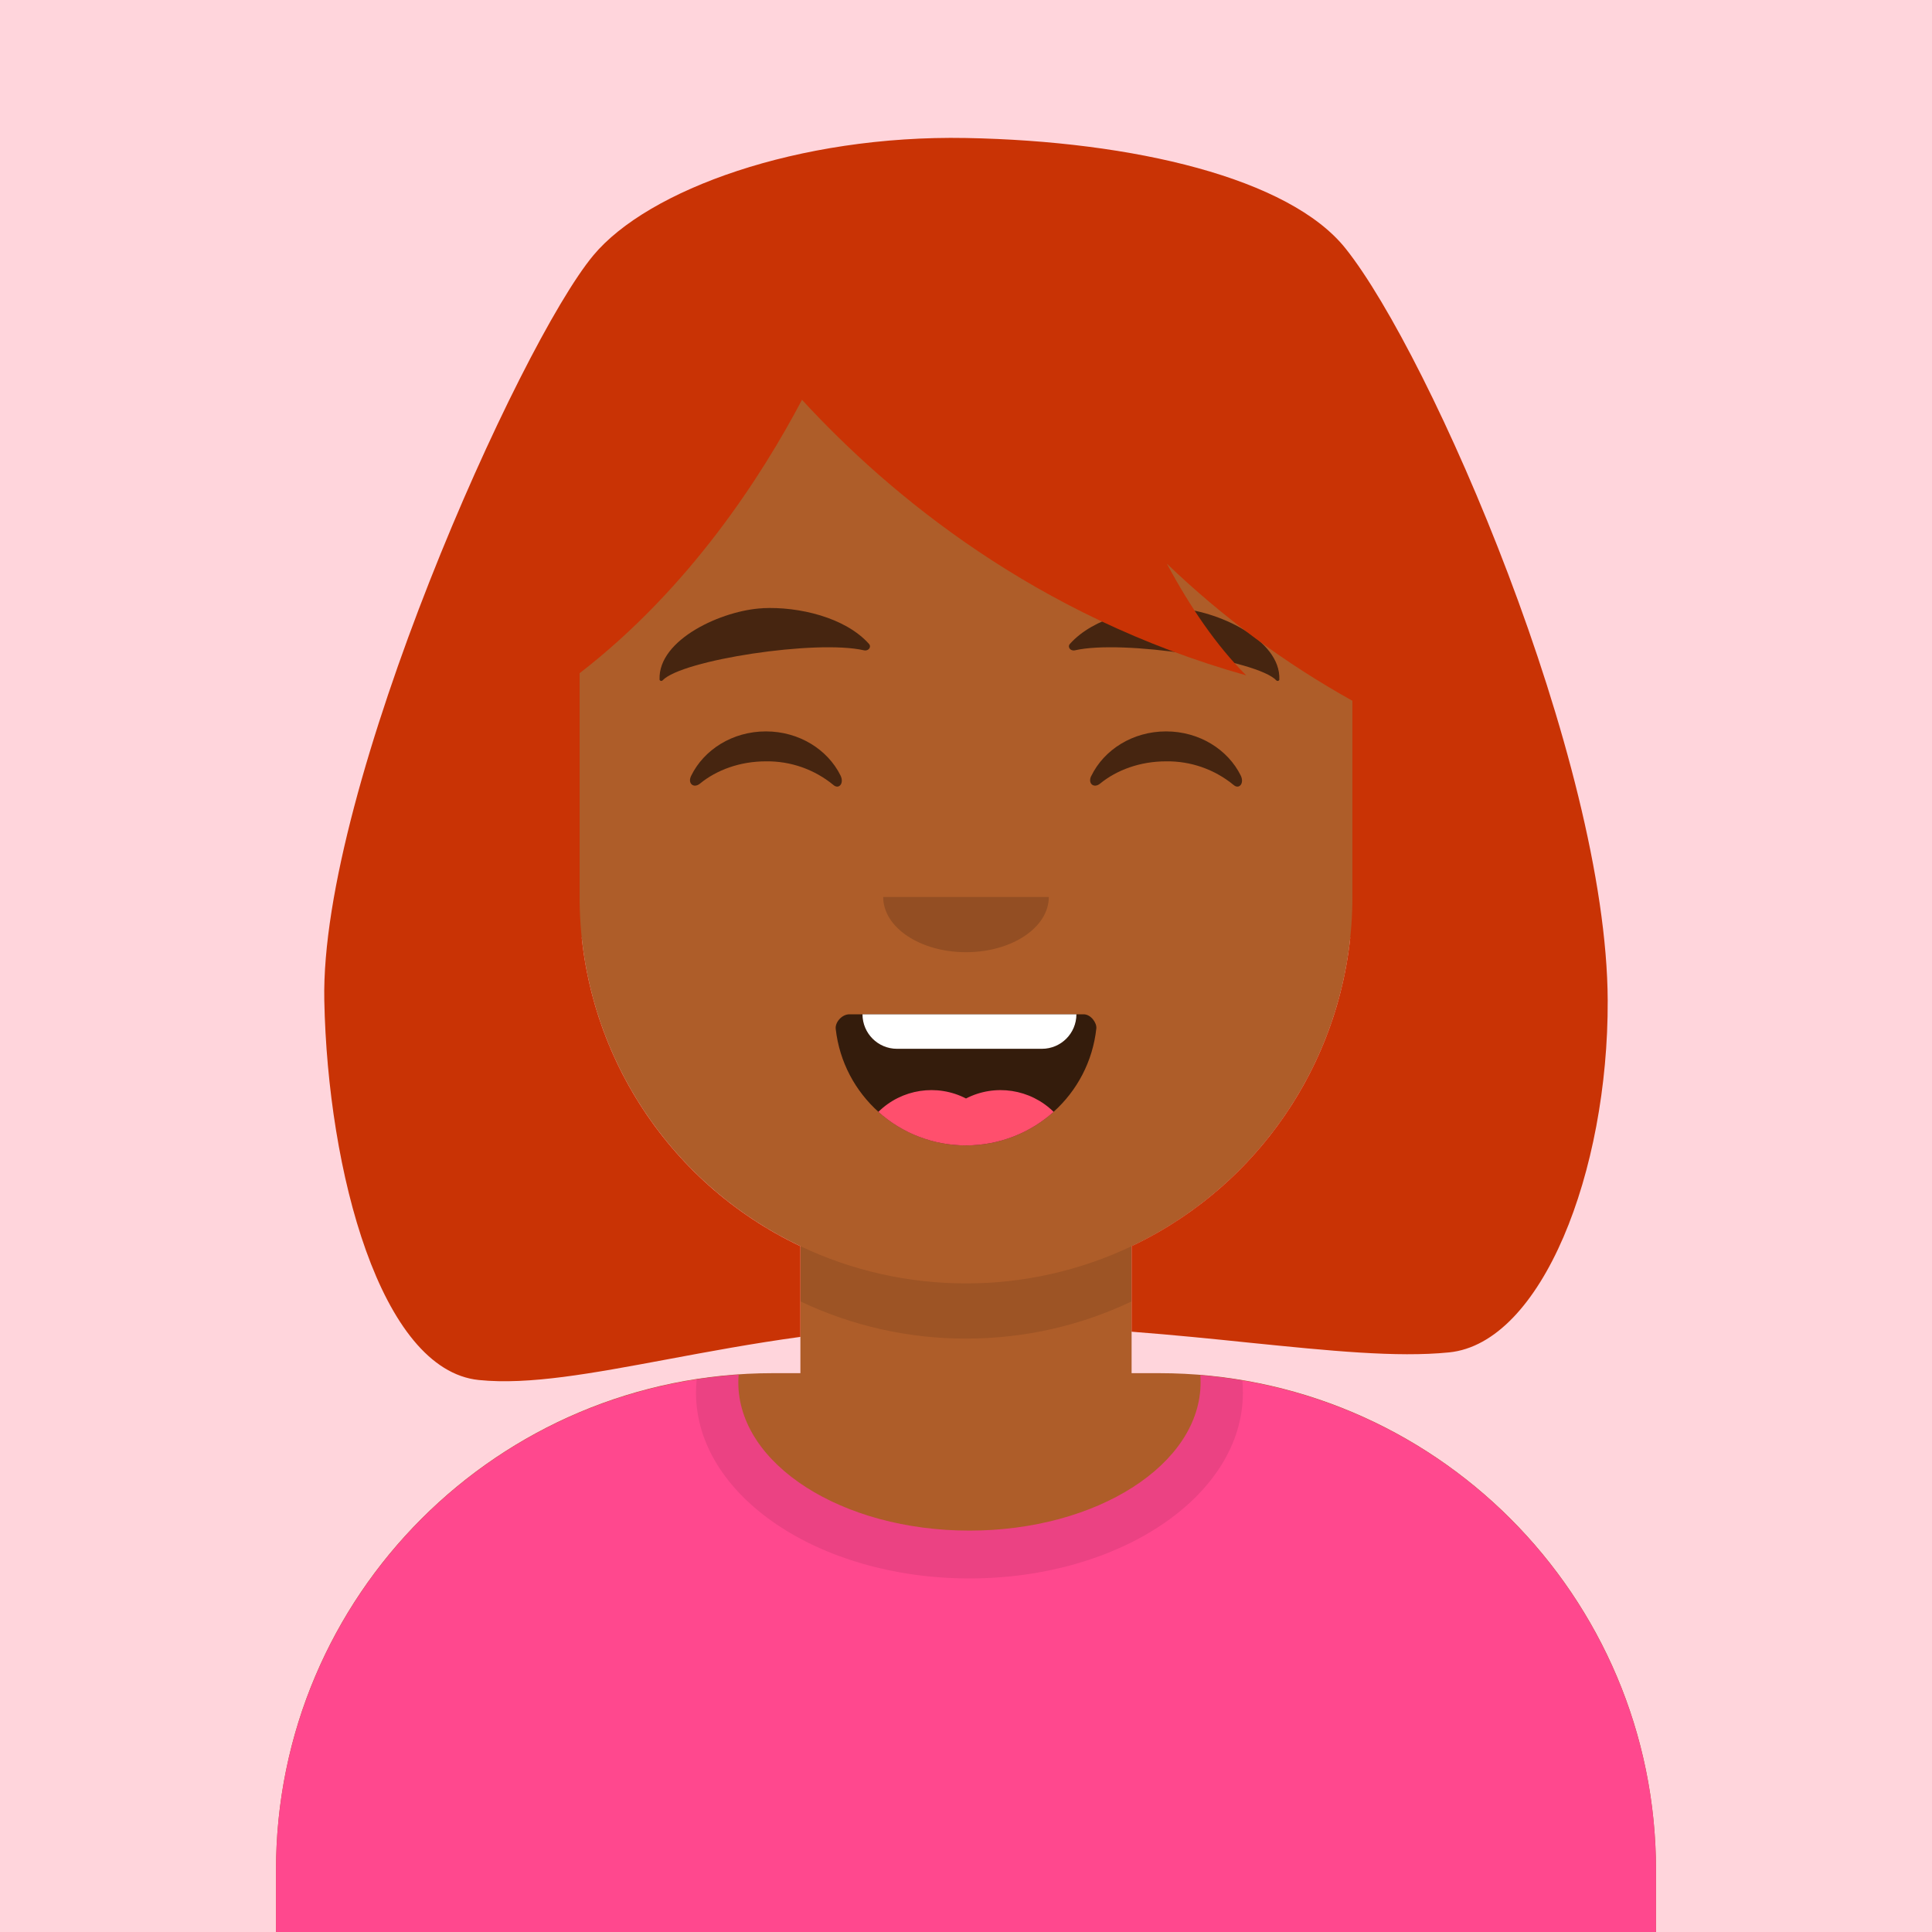
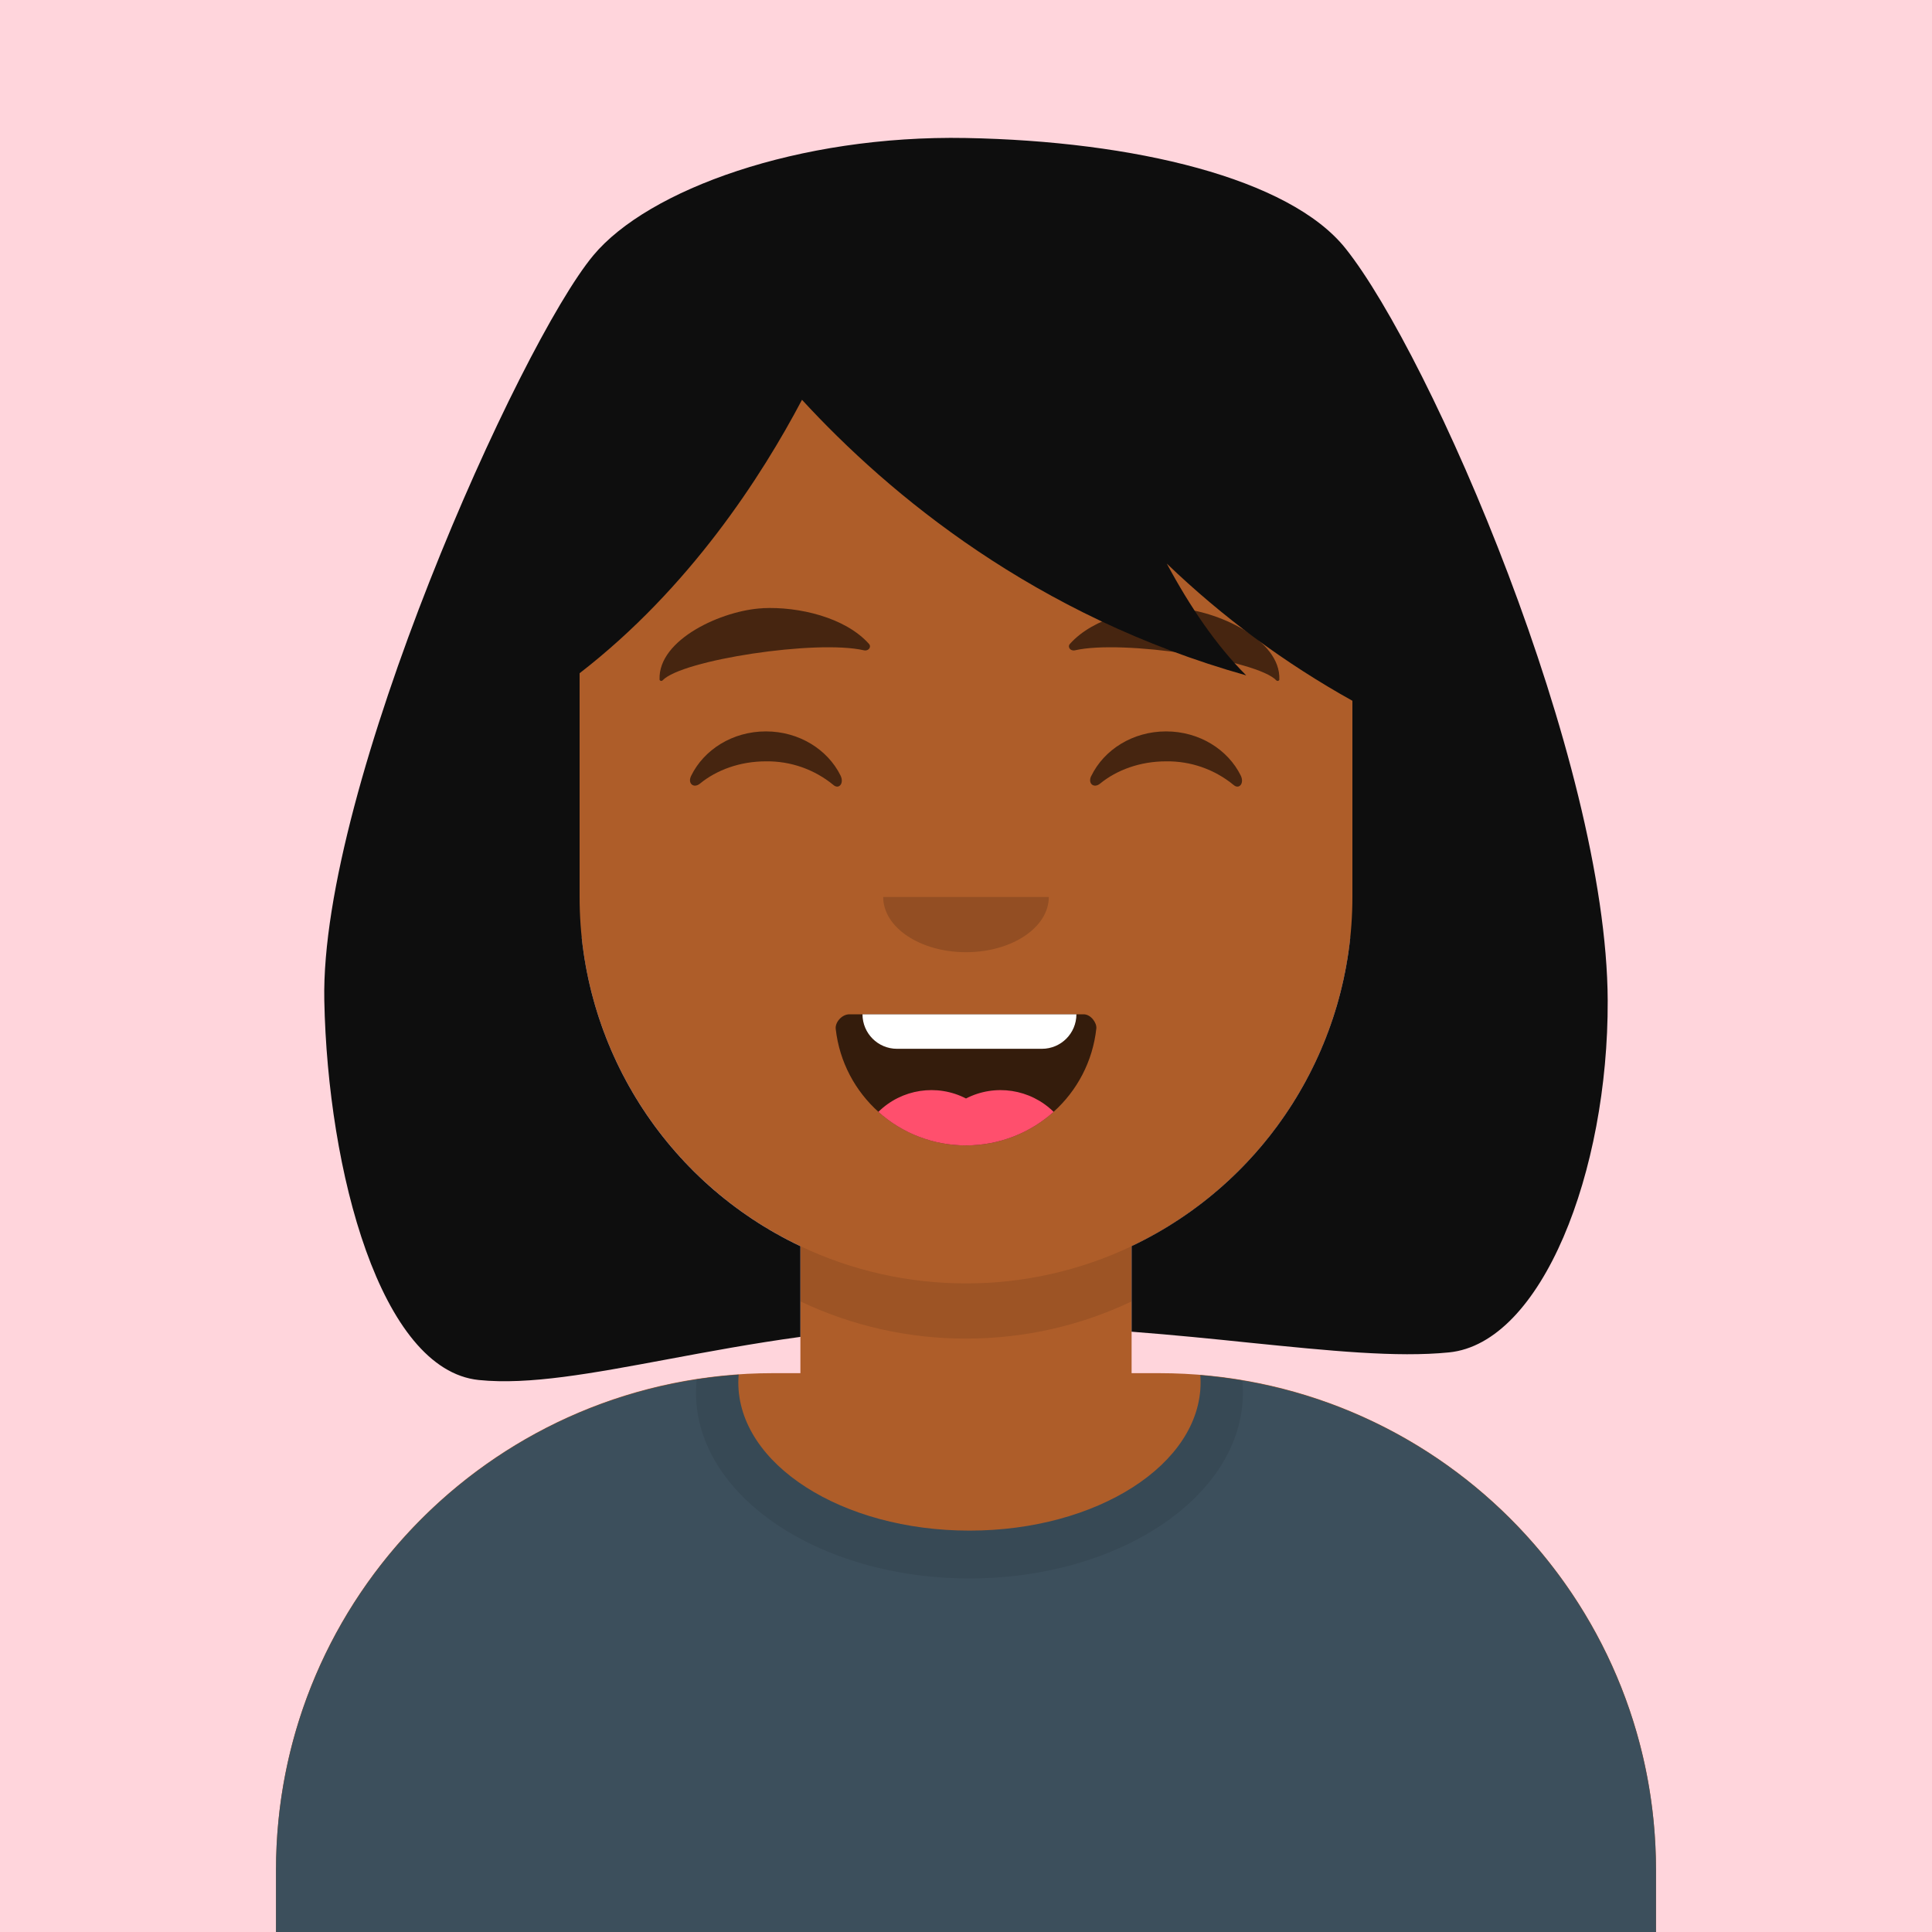
<svg xmlns="http://www.w3.org/2000/svg" viewBox="0 0 280 280" fill="none" shape-rendering="auto">
  <mask id="viewboxMask">
    <rect width="280" height="280" rx="0" ry="0" x="0" y="0" fill="#fff" />
  </mask>
  <g mask="url(#viewboxMask)">
    <rect fill="#ffd5dc" width="280" height="280" x="0" y="0" />
    <g transform="translate(8)">
      <path d="M132 36a56 56 0 0 0-56 56v6.17A12 12 0 0 0 66 110v14a12 12 0 0 0 10.3 11.88 56.04 56.04 0 0 0 31.7 44.73v18.4h-4a72 72 0 0 0-72 72v9h200v-9a72 72 0 0 0-72-72h-4v-18.39a56.04 56.04 0 0 0 31.7-44.73A12 12 0 0 0 198 124v-14a12 12 0 0 0-10-11.83V92a56 56 0 0 0-56-56Z" fill="#ae5d29" />
      <path d="M108 180.61v8a55.79 55.79 0 0 0 24 5.39c8.59 0 16.73-1.93 24-5.39v-8a55.79 55.79 0 0 1-24 5.39 55.79 55.79 0 0 1-24-5.39Z" fill="#000" fill-opacity=".1" />
      <g transform="translate(0 170)">
-         <path d="M132.5 51.83c18.5 0 33.5-9.62 33.5-21.48 0-.36-.01-.7-.04-1.06A72 72 0 0 1 232 101.04V110H32v-8.95a72 72 0 0 1 67.05-71.83c-.03.37-.05.75-.05 1.13 0 11.86 15 21.48 33.5 21.48Z" fill="#ff488e" />
+         <path d="M132.5 51.83c18.5 0 33.5-9.62 33.5-21.48 0-.36-.01-.7-.04-1.06A72 72 0 0 1 232 101.04V110H32v-8.95a72 72 0 0 1 67.05-71.83c-.03.37-.05.75-.05 1.13 0 11.86 15 21.48 33.5 21.48Z" fill="#3c4f5c" />
        <path d="M132.5 58.76c21.89 0 39.63-12.05 39.63-26.91 0-.6-.02-1.2-.08-1.8-2-.33-4.03-.59-6.1-.76.04.35.05.7.05 1.06 0 11.86-15 21.48-33.5 21.48S99 42.2 99 30.35c0-.38.02-.76.05-1.13-2.06.14-4.08.36-6.08.67-.07.65-.1 1.3-.1 1.96 0 14.86 17.74 26.91 39.63 26.91Z" fill="#000" fill-opacity=".08" />
      </g>
      <g transform="translate(78 134)">
        <path fill-rule="evenodd" clip-rule="evenodd" d="M35.12 15.13a19 19 0 0 0 37.77-.09c.08-.77-.77-2.04-1.85-2.04H37.1C36 13 35 14.18 35.12 15.13Z" fill="#000" fill-opacity=".7" />
        <path d="M70 13H39a5 5 0 0 0 5 5h21a5 5 0 0 0 5-5Z" fill="#fff" />
        <path d="M66.7 27.14A10.96 10.96 0 0 0 54 25.2a10.95 10.95 0 0 0-12.7 1.94A18.93 18.93 0 0 0 54 32c4.88 0 9.33-1.84 12.7-4.86Z" fill="#FF4F6D" />
      </g>
      <g transform="translate(104 122)">
        <path fill-rule="evenodd" clip-rule="evenodd" d="M16 8c0 4.42 5.37 8 12 8s12-3.58 12-8" fill="#000" fill-opacity=".16" />
      </g>
      <g transform="translate(76 90)">
        <path d="M16.16 22.45c1.85-3.8 6-6.45 10.84-6.45 4.81 0 8.96 2.63 10.82 6.4.55 1.13-.24 2.05-1.03 1.37a15.05 15.05 0 0 0-9.8-3.43c-3.73 0-7.12 1.24-9.55 3.23-.9.73-1.82-.01-1.28-1.12ZM74.16 22.45c1.85-3.8 6-6.45 10.84-6.45 4.81 0 8.96 2.63 10.82 6.4.55 1.13-.24 2.05-1.03 1.37a15.05 15.05 0 0 0-9.8-3.43c-3.74 0-7.13 1.24-9.56 3.23-.9.73-1.82-.01-1.28-1.12Z" fill-rule="evenodd" clip-rule="evenodd" fill="#000" fill-opacity=".6" />
      </g>
      <g transform="translate(76 82)">
        <path d="M26.55 6.15c-5.8.27-15.2 4.49-14.96 10.34.01.18.3.27.43.12 2.76-2.96 22.32-5.95 29.2-4.36.64.14 1.12-.48.72-.93-3.43-3.85-10.2-5.43-15.4-5.18ZM86.45 6.15c5.8.27 15.2 4.49 14.96 10.34-.01.18-.3.27-.43.12-2.76-2.96-22.32-5.95-29.2-4.36-.64.14-1.12-.48-.72-.93 3.43-3.85 10.2-5.43 15.4-5.18Z" fill-rule="evenodd" clip-rule="evenodd" fill="#000" fill-opacity=".6" />
      </g>
      <g transform="translate(-1)">
-         <path d="M40 145c-.62-30.84 28.32-95.2 39-108 7.92-9.5 29.7-17.45 54-17 24.3.45 46.86 5.81 55 16 12.32 15.43 37.87 74.08 38 109 .1 24.8-9.54 49.66-23 51-7.6.76-17.26-.23-28.86-1.4-5.3-.55-11.02-1.13-17.14-1.6V180.6A56 56 0 0 0 189 130v-28.44a130.34 130.34 0 0 1-26.9-19.88c3.35 6.24 7.19 11.9 11.51 16.2-30.57-8.59-51.71-26.16-64.38-39.94C103.39 69.02 92.96 85.23 77 97.57V130a56 56 0 0 0 32 50.61v13.14c-6.95.95-13.41 2.16-19.36 3.27-10.85 2.02-19.98 3.73-27.26 2.98-14.22-1.47-21.88-30.2-22.38-55Z" fill="#c93305" />
+         <path d="M40 145c-.62-30.84 28.32-95.2 39-108 7.92-9.5 29.7-17.45 54-17 24.3.45 46.86 5.81 55 16 12.32 15.43 37.87 74.08 38 109 .1 24.8-9.54 49.66-23 51-7.6.76-17.26-.23-28.86-1.4-5.3-.55-11.02-1.13-17.14-1.6V180.6A56 56 0 0 0 189 130v-28.44a130.34 130.34 0 0 1-26.9-19.88c3.35 6.24 7.19 11.9 11.51 16.2-30.57-8.59-51.71-26.16-64.38-39.94C103.39 69.02 92.96 85.23 77 97.57V130a56 56 0 0 0 32 50.61v13.14c-6.95.95-13.41 2.16-19.36 3.27-10.85 2.02-19.98 3.73-27.26 2.98-14.22-1.47-21.88-30.2-22.38-55Z" fill="#0e0e0e" />
      </g>
      <g transform="translate(49 72)" />
      <g transform="translate(62 42)" />
    </g>
  </g>
</svg>
